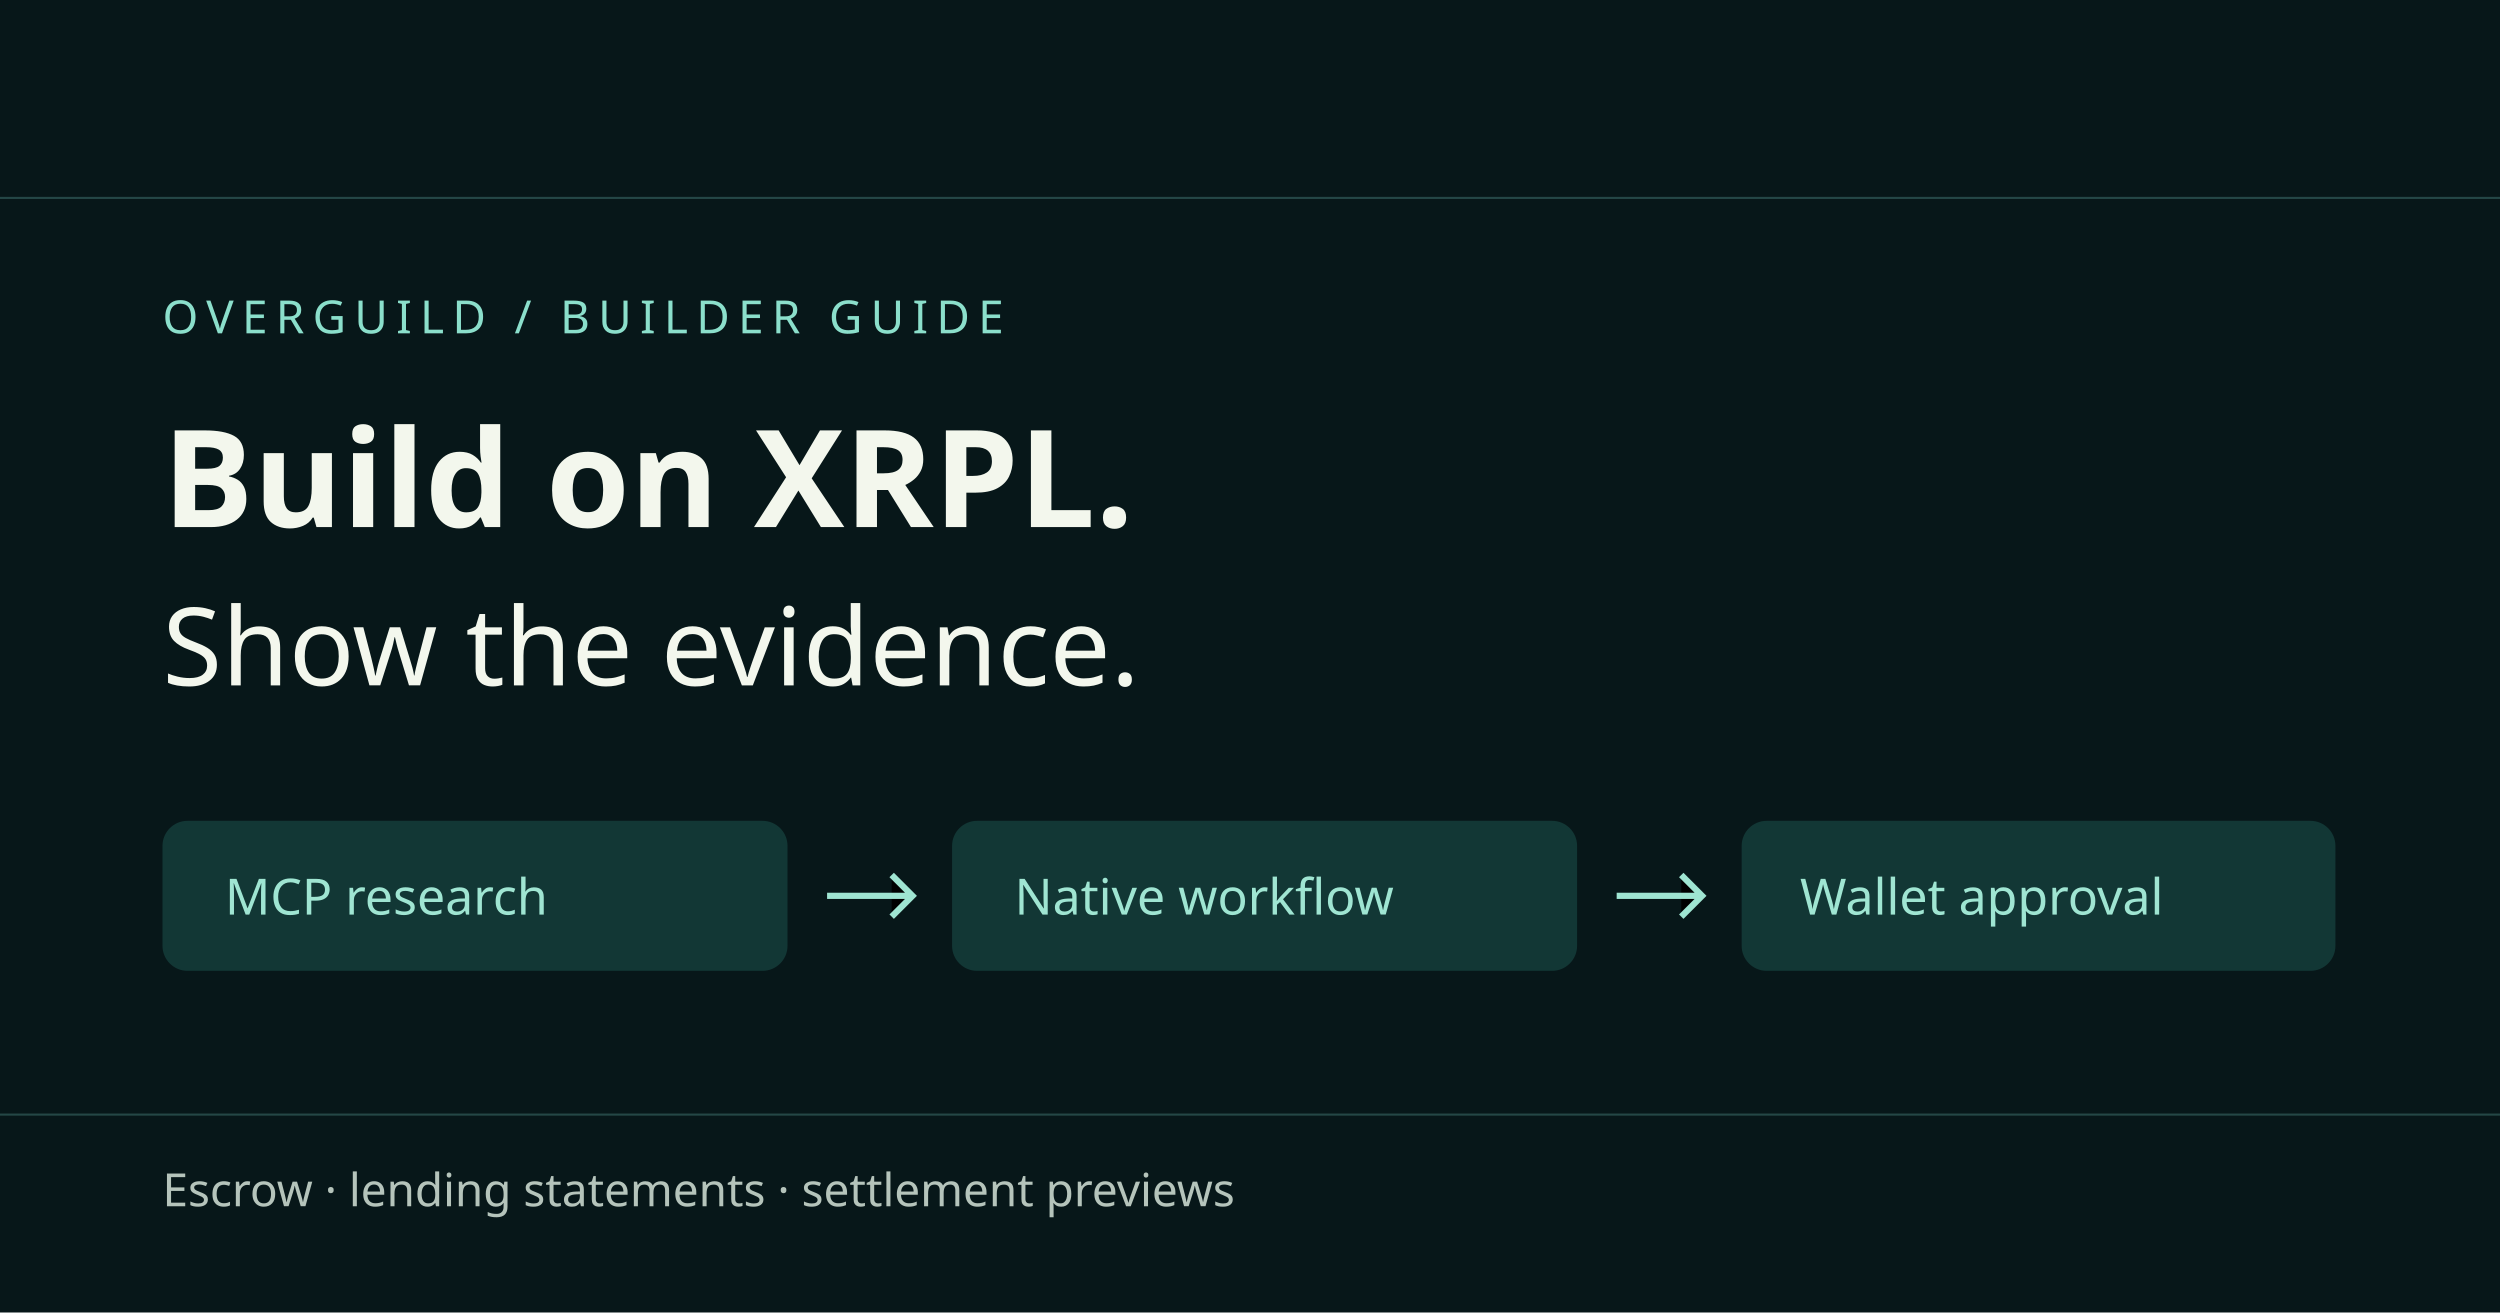
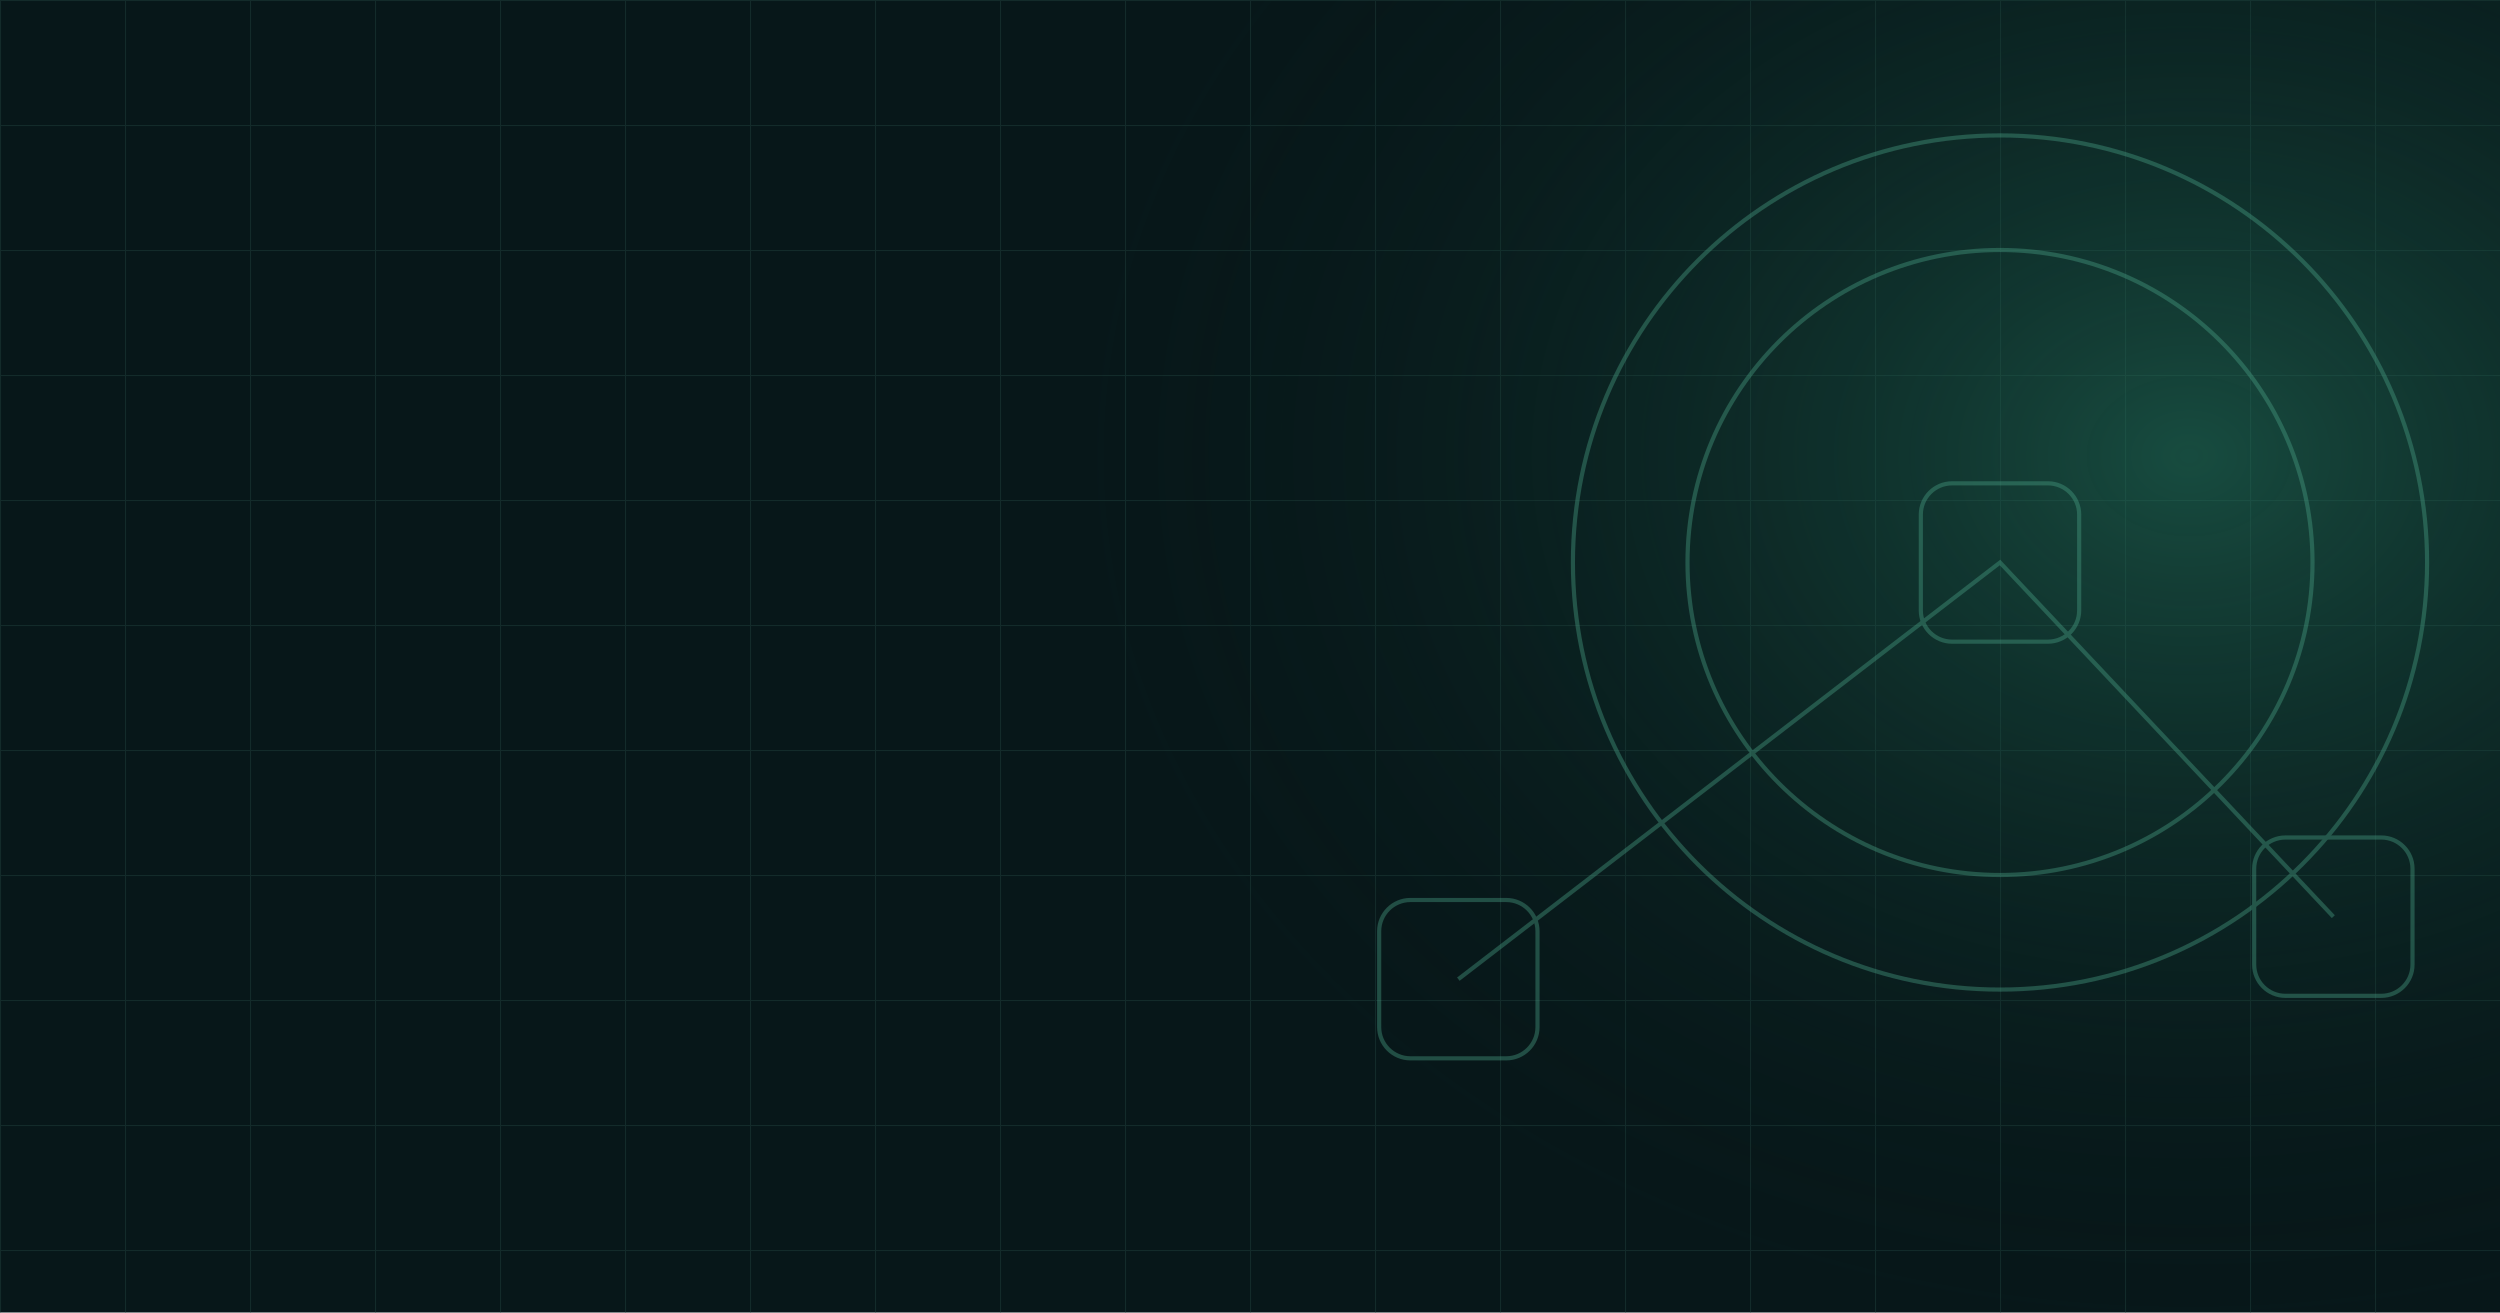
<svg xmlns="http://www.w3.org/2000/svg" viewBox="0 0 1200 630" role="img" aria-labelledby="title desc">
+   <defs>
+     <pattern id="grid" width="60" height="60" patternUnits="userSpaceOnUse">
+       <path d="M60 0H0V60" fill="none" stroke="#21423d" stroke-width="1" />
+     </pattern>
+     <radialGradient id="glow">
+       <stop stop-color="#25775f" stop-opacity=".55" />
+       <stop offset="1" stop-color="#071719" stop-opacity="0" />
+     </radialGradient>
+   </defs>
  <rect width="1200" height="630" fill="#071719" />
-   <path d="M0 95H1200M0 535H1200" stroke="#244746" />
-   <text x="78" y="160" fill="#8bdfcb" font-family="sans-serif" font-size="22" letter-spacing="4">OVERGUILD / BUILDER GUIDE</text>
-   <text x="78" y="253" fill="#f3f7ed" font-family="sans-serif" font-size="65" font-weight="700">Build on XRPL.</text>
-   <text x="78" y="329" fill="#f3f7ed" font-family="sans-serif" font-size="52">Show the evidence.</text>
-   <g font-family="sans-serif" font-size="24">
-     <rect x="78" y="394" width="300" height="72" rx="12" fill="#123735" />
-     <text x="108" y="439" fill="#9fe5d2">MCP research</text>
-     <path d="M397 430H438M428 420L438 430L428 440" stroke="#9fe5d2" stroke-width="3" />
-     <rect x="457" y="394" width="300" height="72" rx="12" fill="#123735" />
-     <text x="487" y="439" fill="#9fe5d2">Native workflow</text>
-     <path d="M776 430H817M807 420L817 430L807 440" stroke="#9fe5d2" stroke-width="3" />
-     <rect x="836" y="394" width="285" height="72" rx="12" fill="#123735" />
-     <text x="864" y="439" fill="#9fe5d2">Wallet approval</text>
+   <rect width="1200" height="630" fill="url(#grid)" opacity=".45" />
+   <ellipse cx="1050" cy="220" rx="540" ry="420" fill="url(#glow)" />
+   <g stroke="#489f85" fill="none" opacity=".4" stroke-width="2">
+     <circle cx="960" cy="270" r="150" />
+     <circle cx="960" cy="270" r="205" />
+     <path d="M700 470L960 270L1120 440" />
+     <rect x="662" y="432" width="76" height="76" rx="15" />
+     <rect x="922" y="232" width="76" height="76" rx="15" />
+     <rect x="1082" y="402" width="76" height="76" rx="15" />
  </g>
-   <text x="78" y="579" fill="#b5c4bb" font-family="sans-serif" font-size="22">Escrow · lending statements · settlement previews</text>
</svg>
